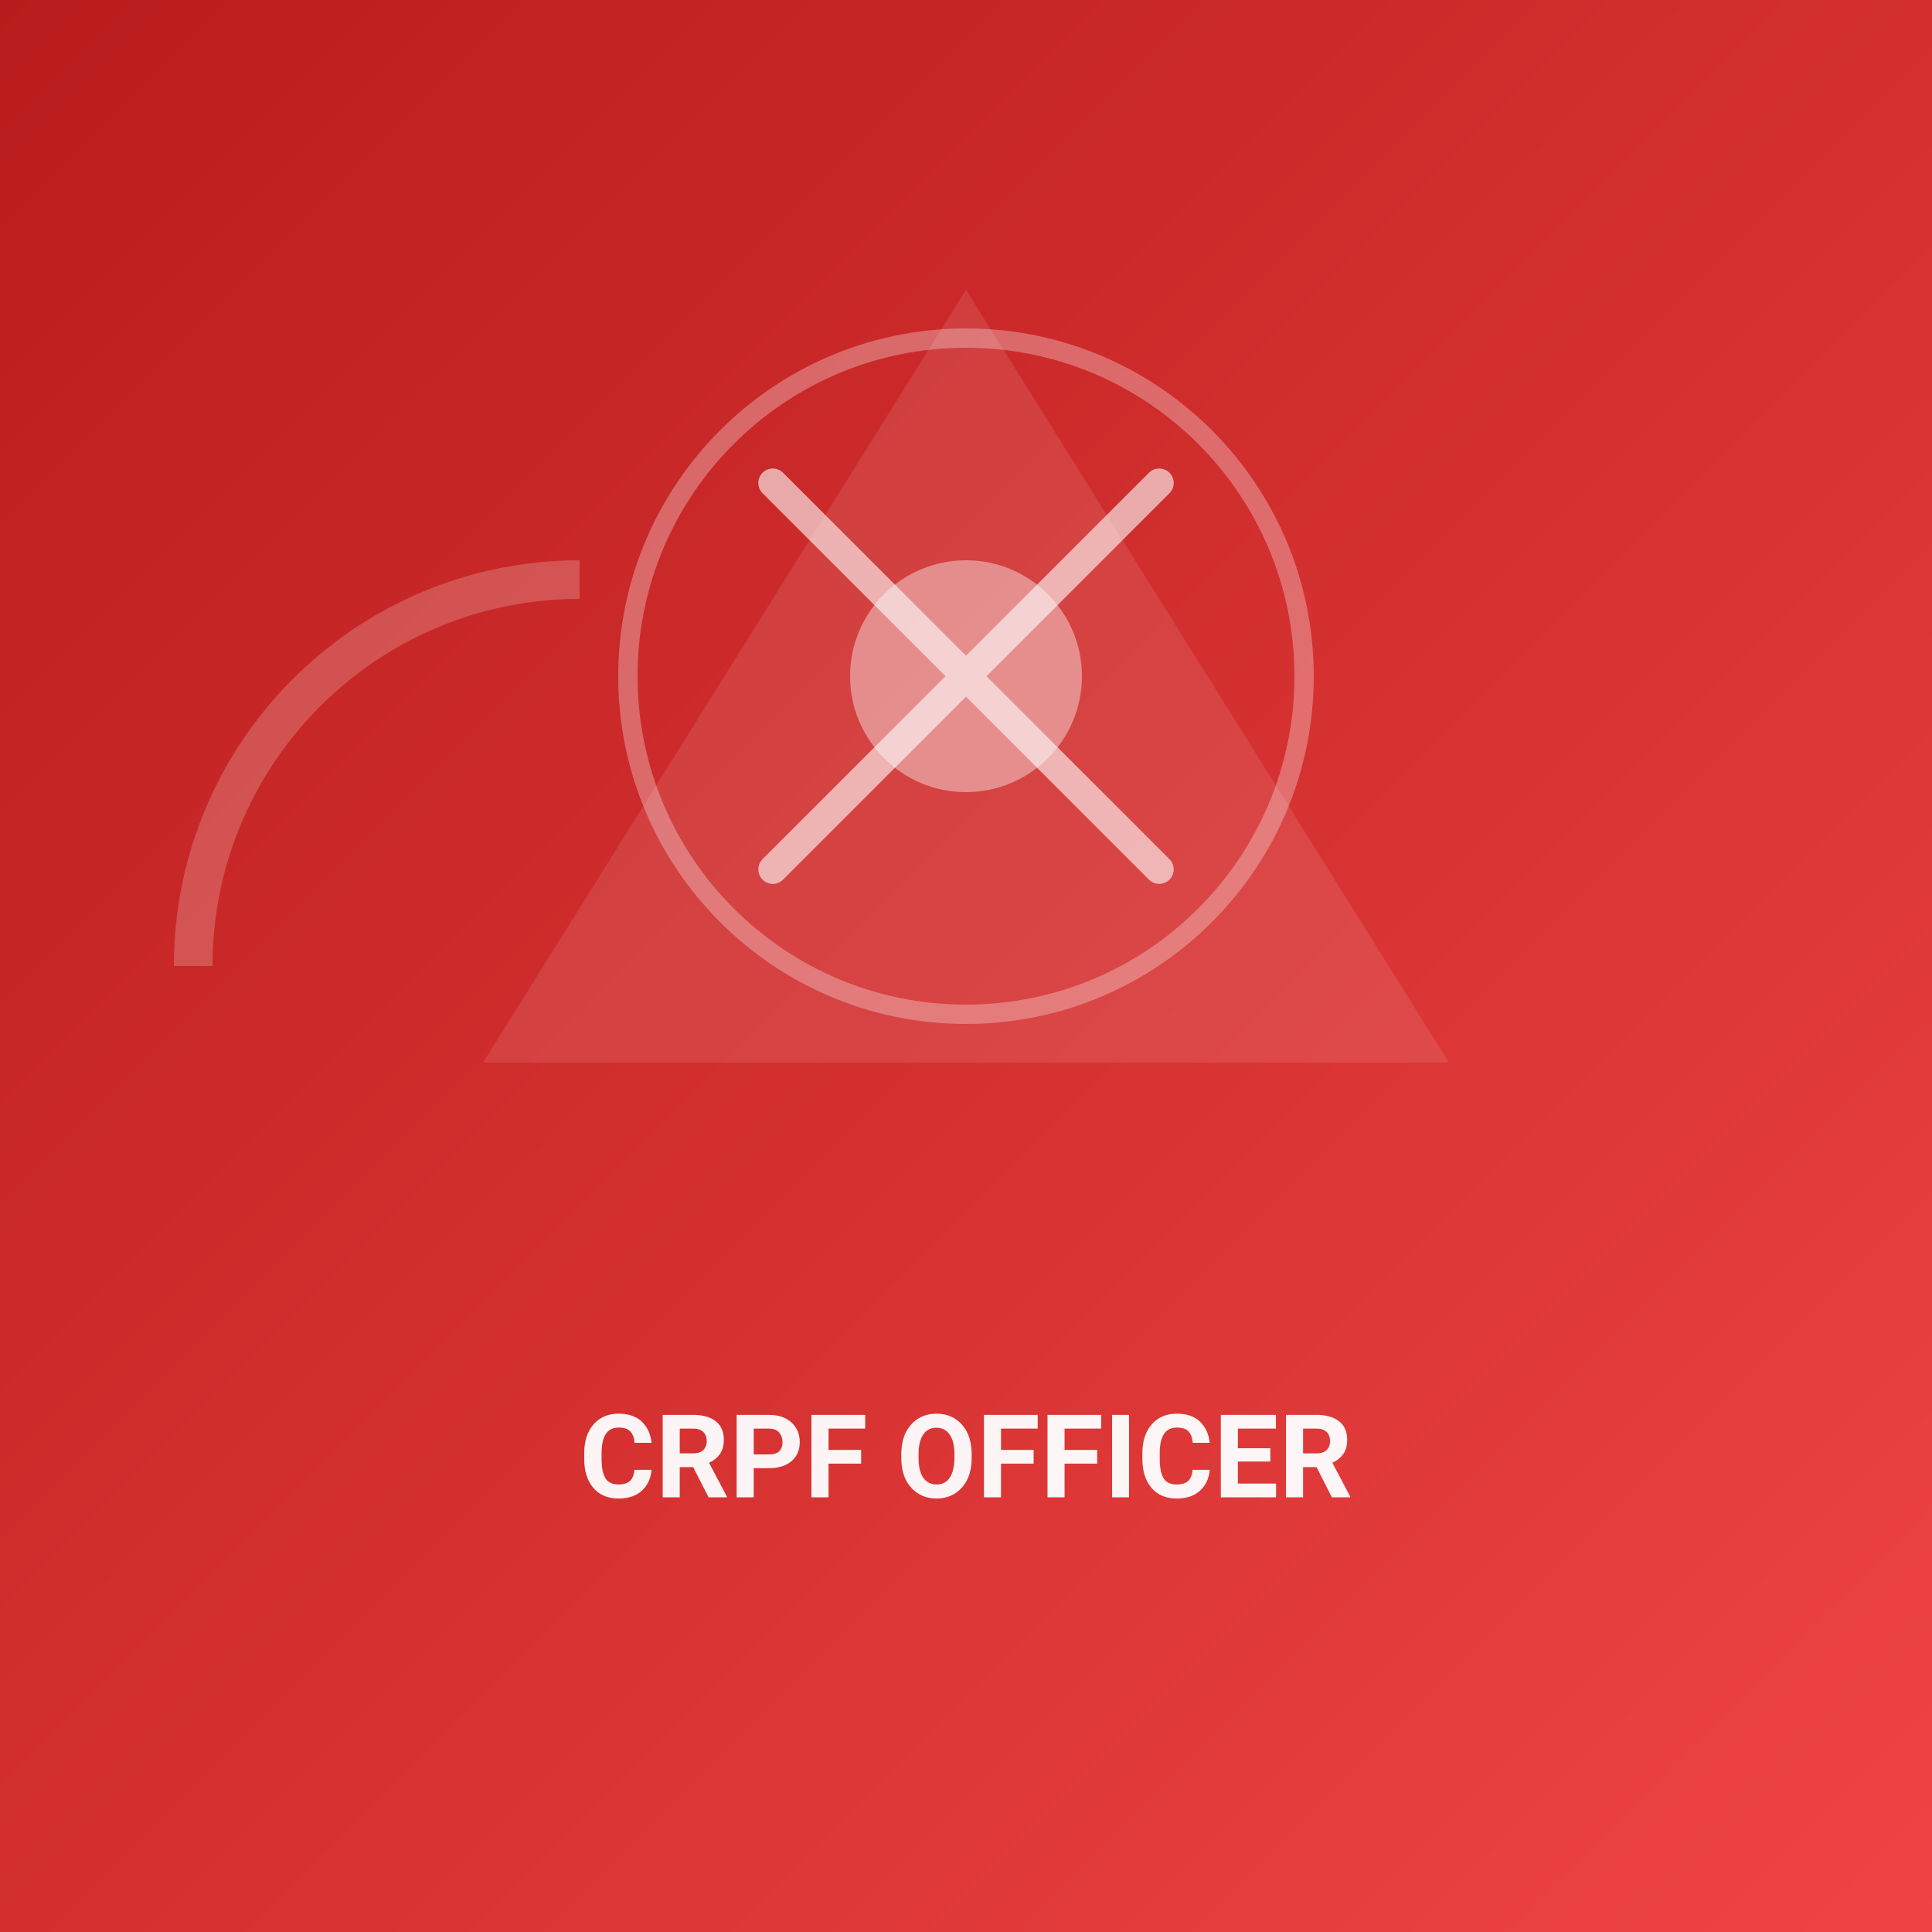
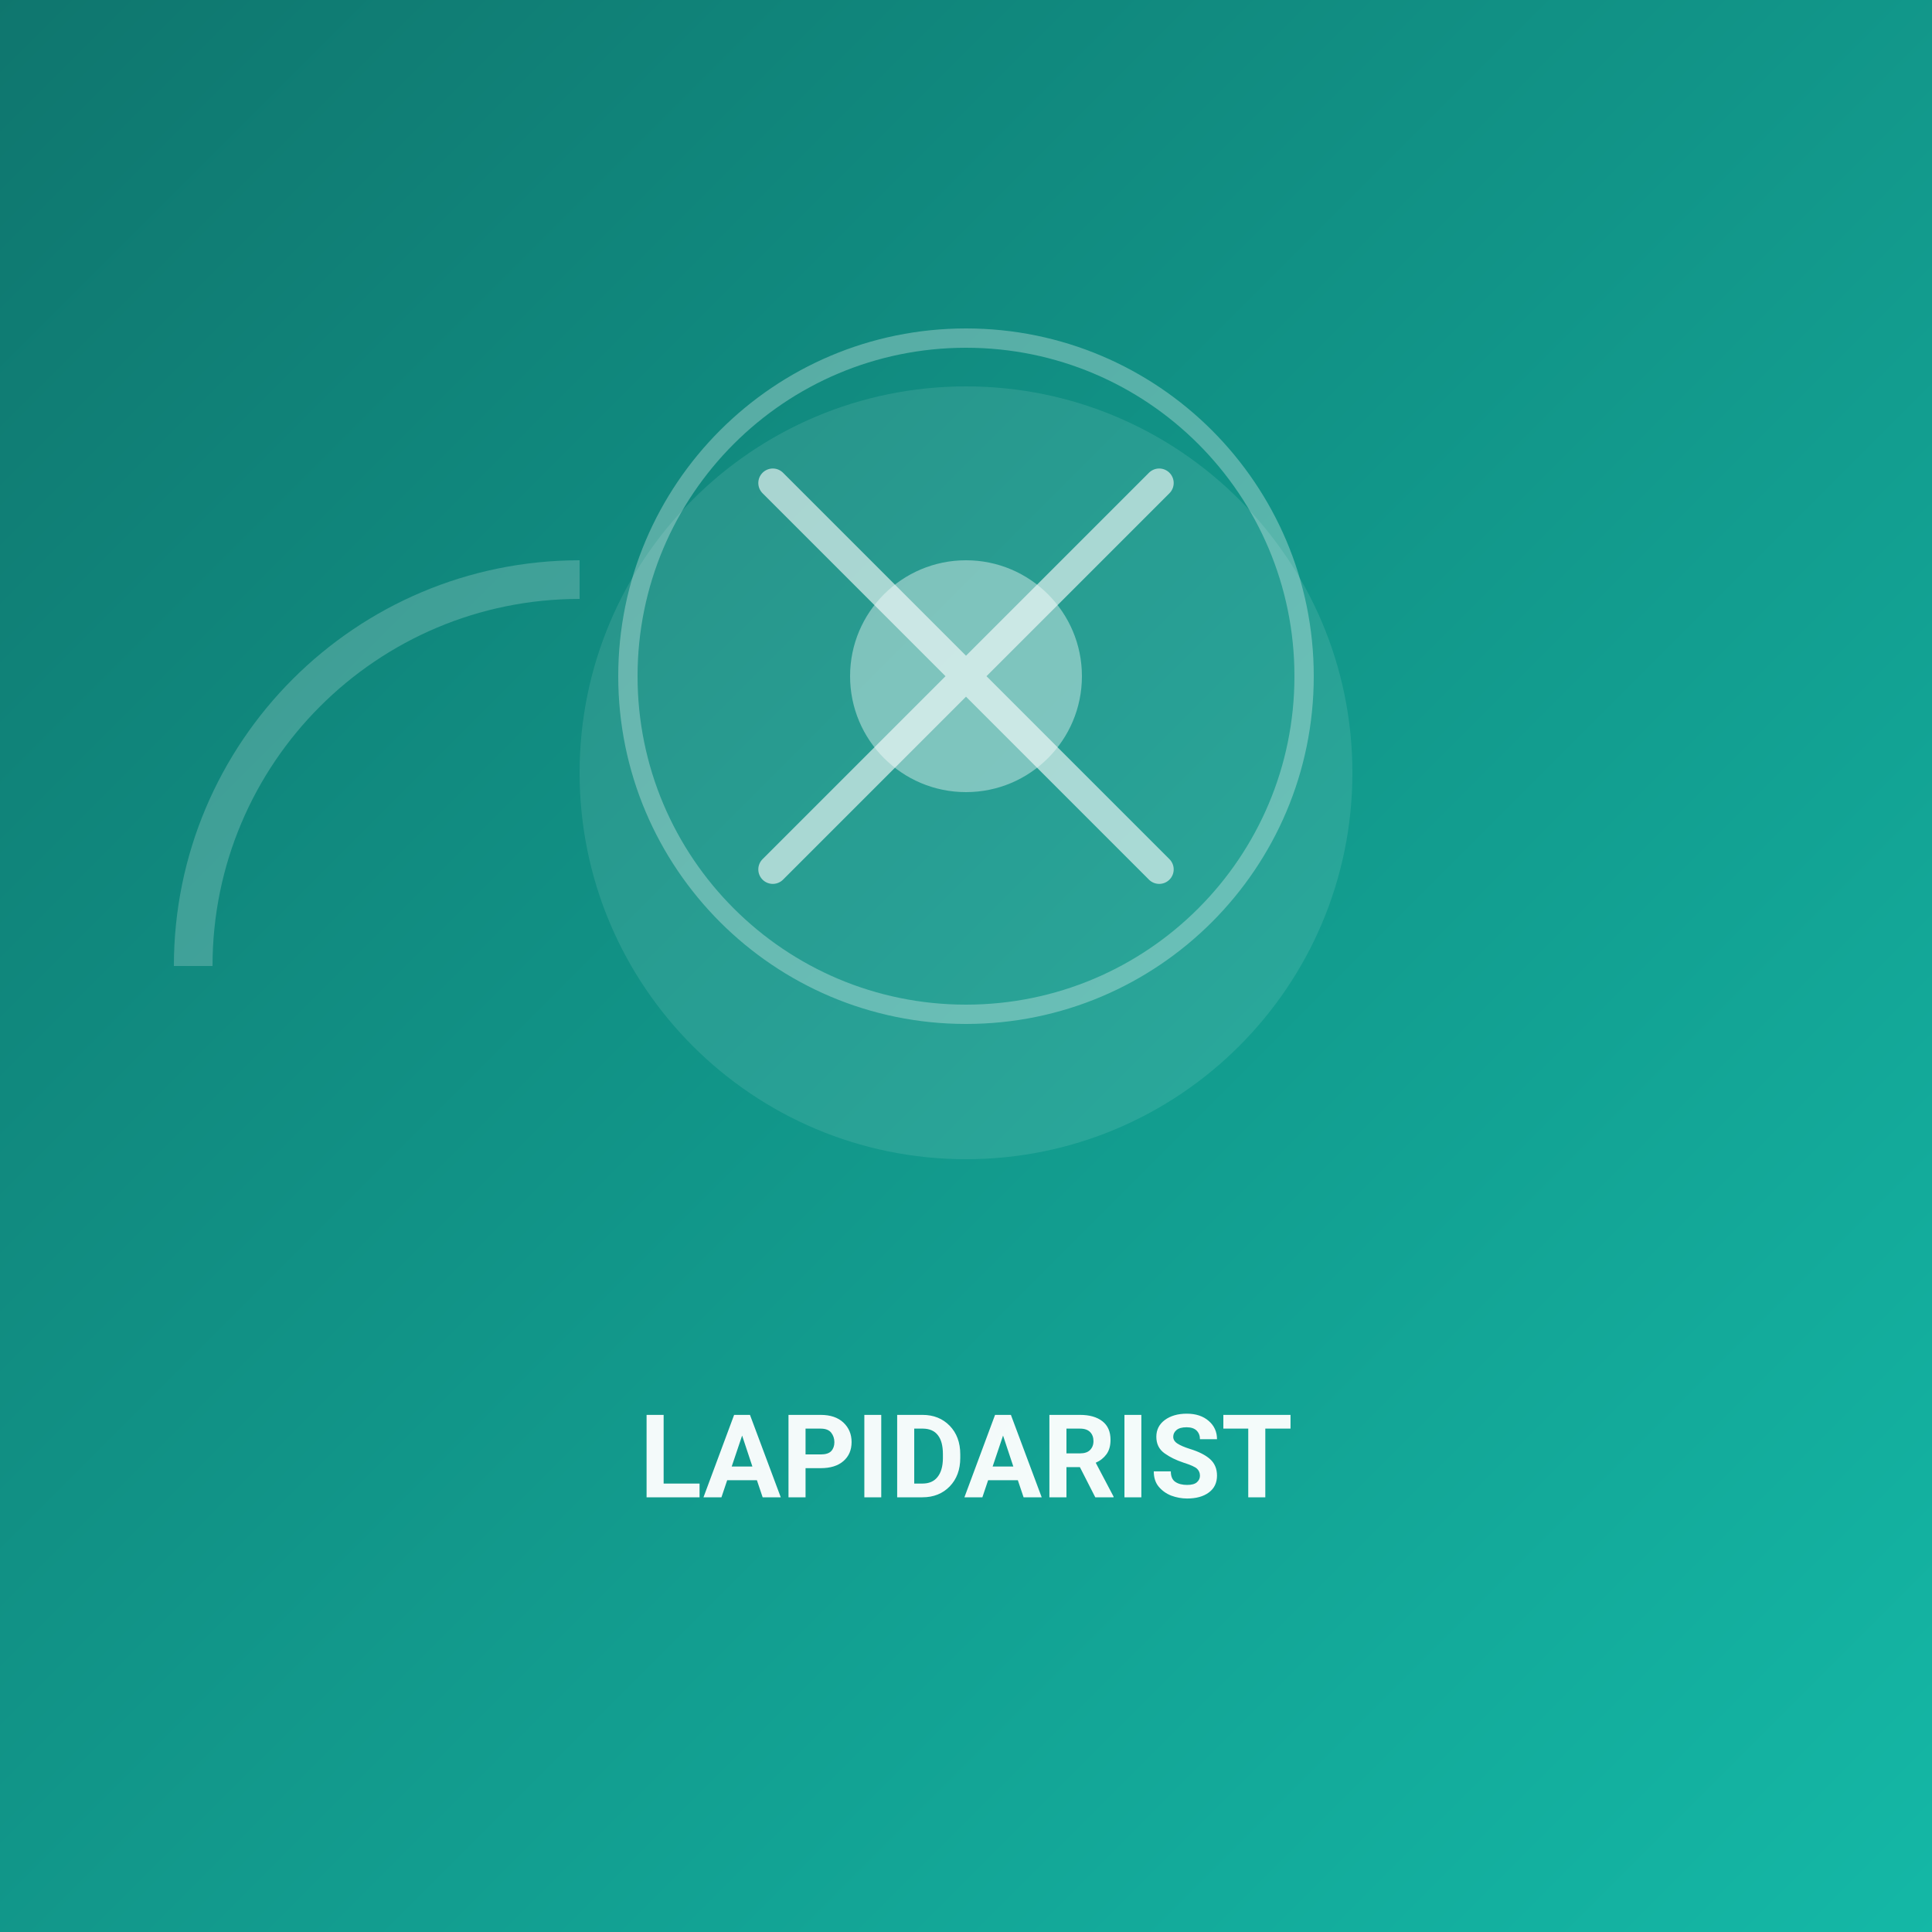
<svg xmlns="http://www.w3.org/2000/svg" width="200" height="200" viewBox="0 0 200 200">
  <defs>
-     <linearGradient id="grad_crpf-officer" x1="0%" y1="0%" x2="100%" y2="100%">
-       <stop offset="0%" style="stop-color:#b91c1c;stop-opacity:1" />
-       <stop offset="100%" style="stop-color:#ef4444;stop-opacity:1" />
+     <linearGradient id="grad_lapidarist" x1="0%" y1="0%" x2="100%" y2="100%">
+       <stop offset="0%" style="stop-color:#0f766e;stop-opacity:1" />
+       <stop offset="100%" style="stop-color:#14b8a6;stop-opacity:1" />
    </linearGradient>
  </defs>
-   <rect width="200" height="200" fill="url(#grad_crpf-officer)" />
-   <polygon points="100,30 150,110 50,110" fill="white" opacity="0.1" />
+   <rect width="200" height="200" fill="url(#grad_lapidarist)" />
+   <circle cx="100" cy="80" r="40" fill="white" opacity="0.1" />
  <path d="M20,100 A40,40 0 0,1 60,60" fill="none" stroke="white" stroke-width="4" opacity="0.2" />
  <g transform="translate(100, 70)">
    <circle r="35" fill="none" stroke="white" stroke-width="2" opacity="0.3" />
    <path d="M-20,-20 L20,20 M-20,20 L20,-20" stroke="white" stroke-width="3" stroke-linecap="round" opacity="0.6" />
    <circle r="12" fill="white" opacity="0.4" />
  </g>
-   <text x="100" y="155" font-family="Segoe UI, Roboto, sans-serif" font-size="12" fill="white" text-anchor="middle" font-weight="700" opacity="0.95">CRPF OFFICER</text>
+   <text x="100" y="155" font-family="Segoe UI, Roboto, sans-serif" font-size="12" fill="white" text-anchor="middle" font-weight="700" opacity="0.95">LAPIDARIST</text>
</svg>
